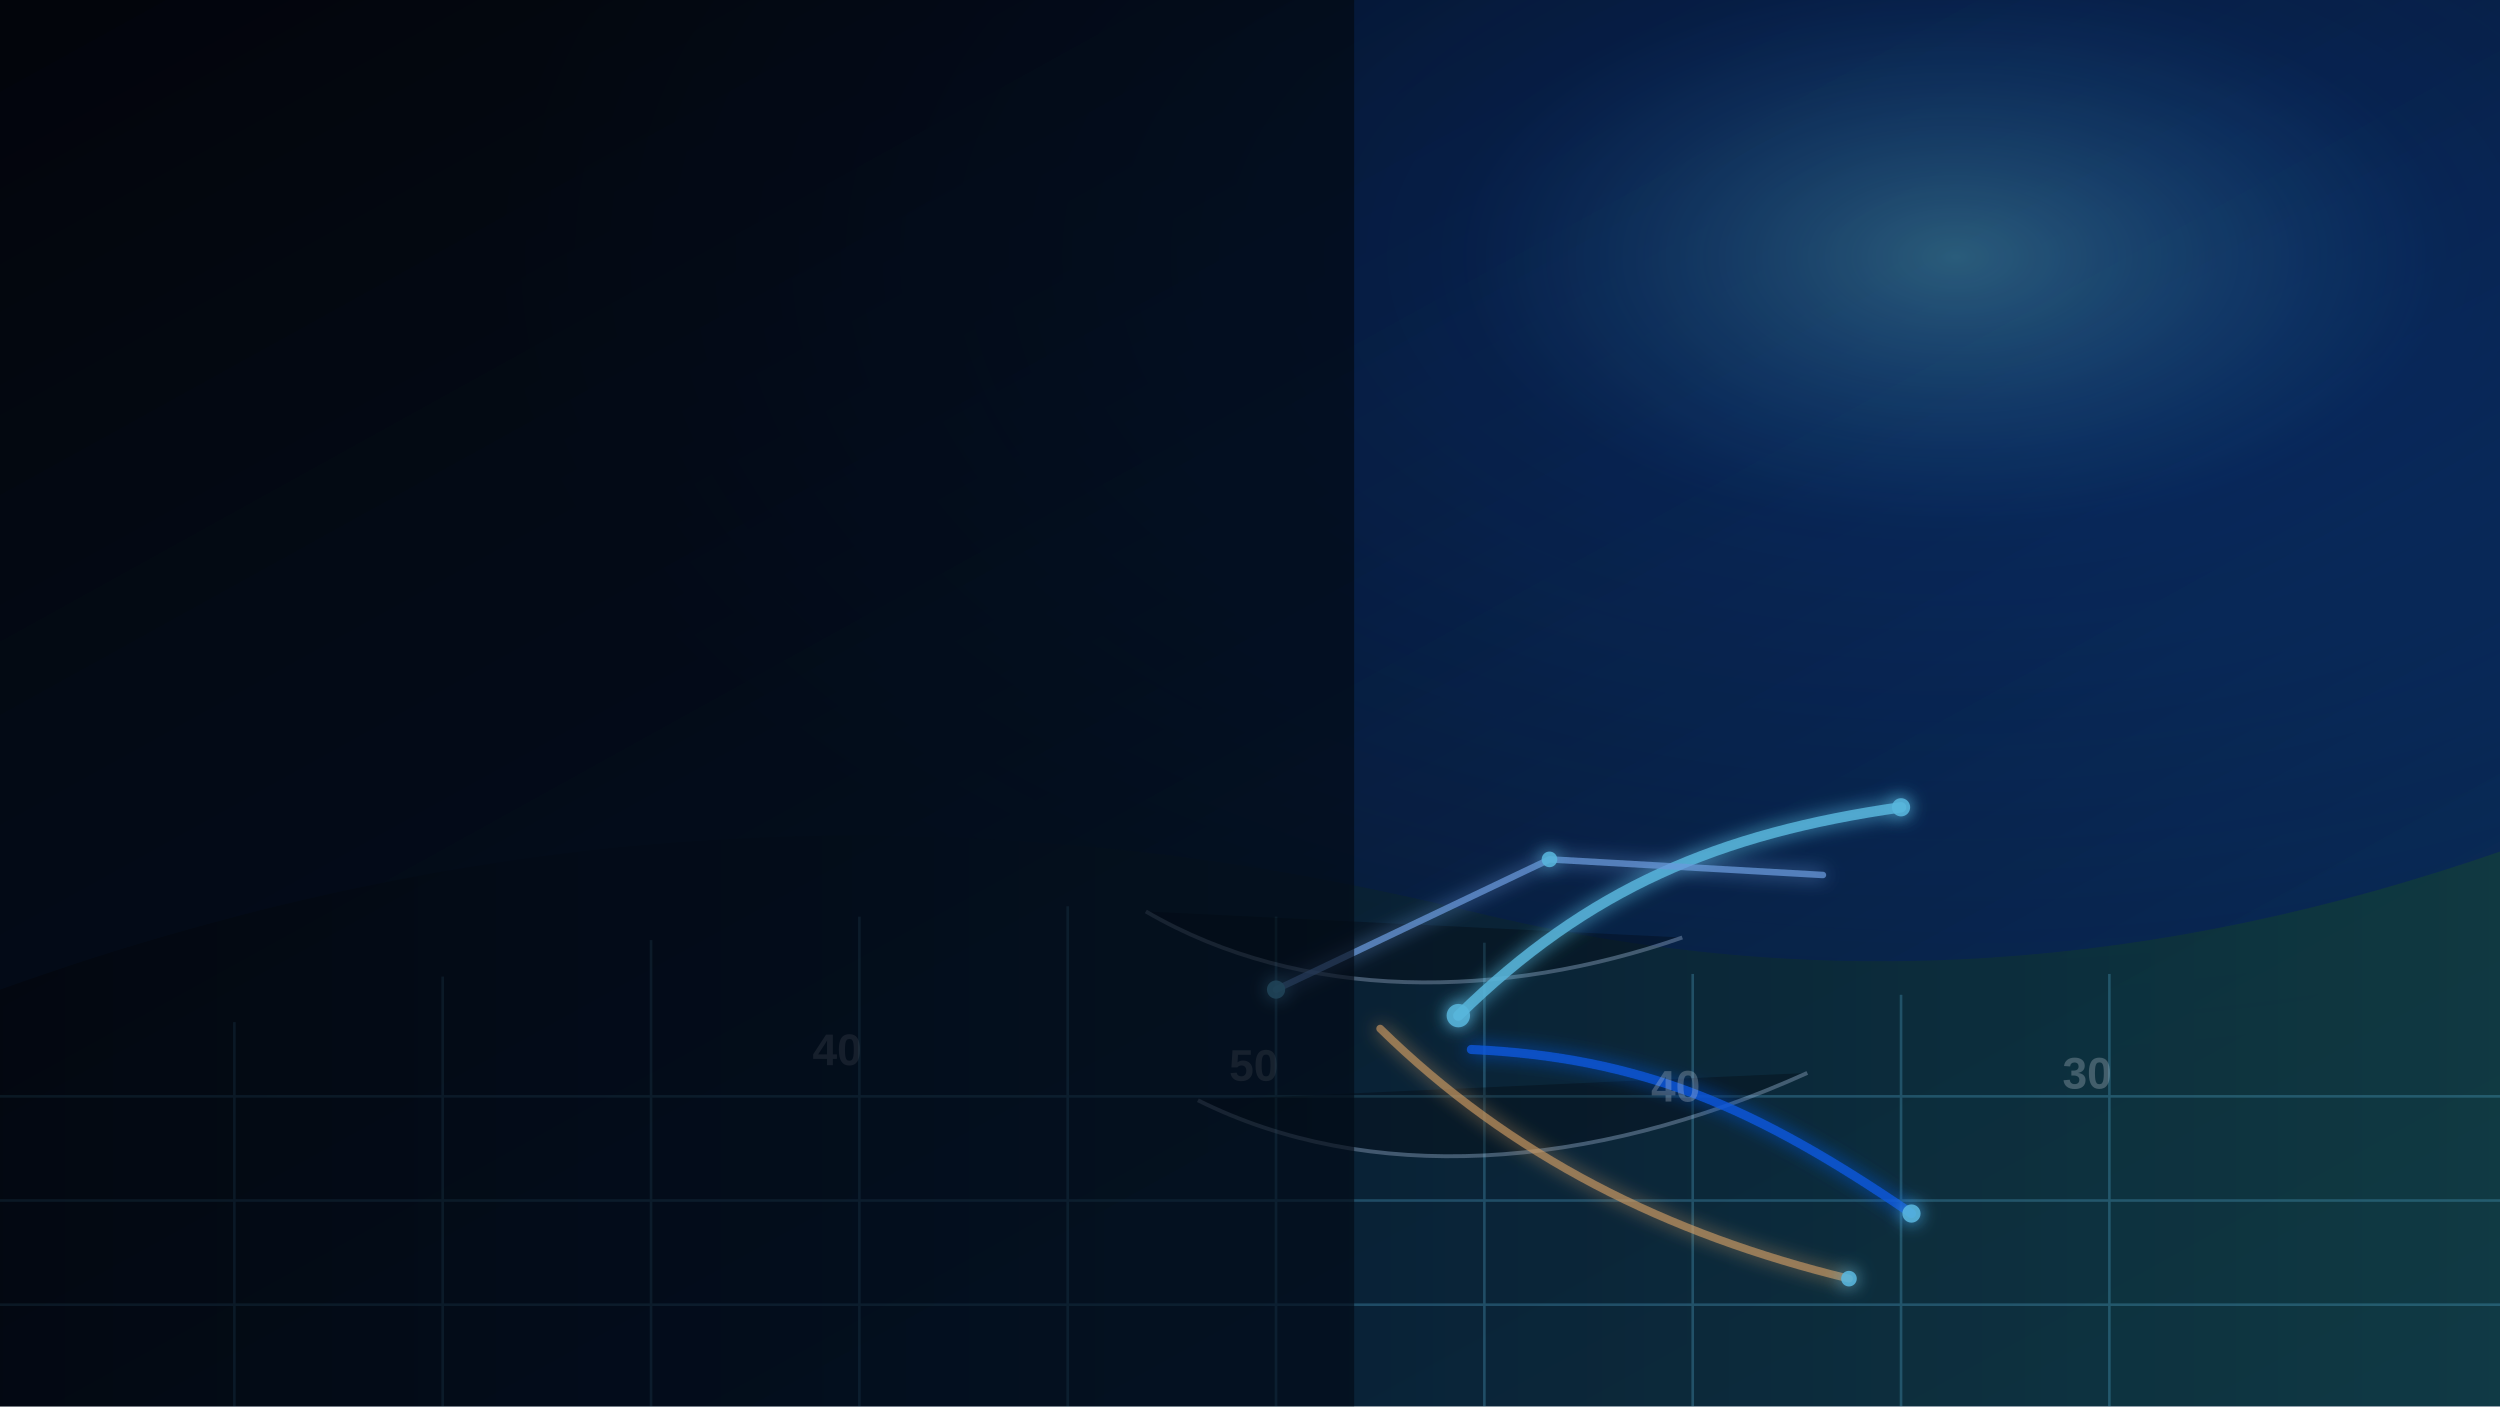
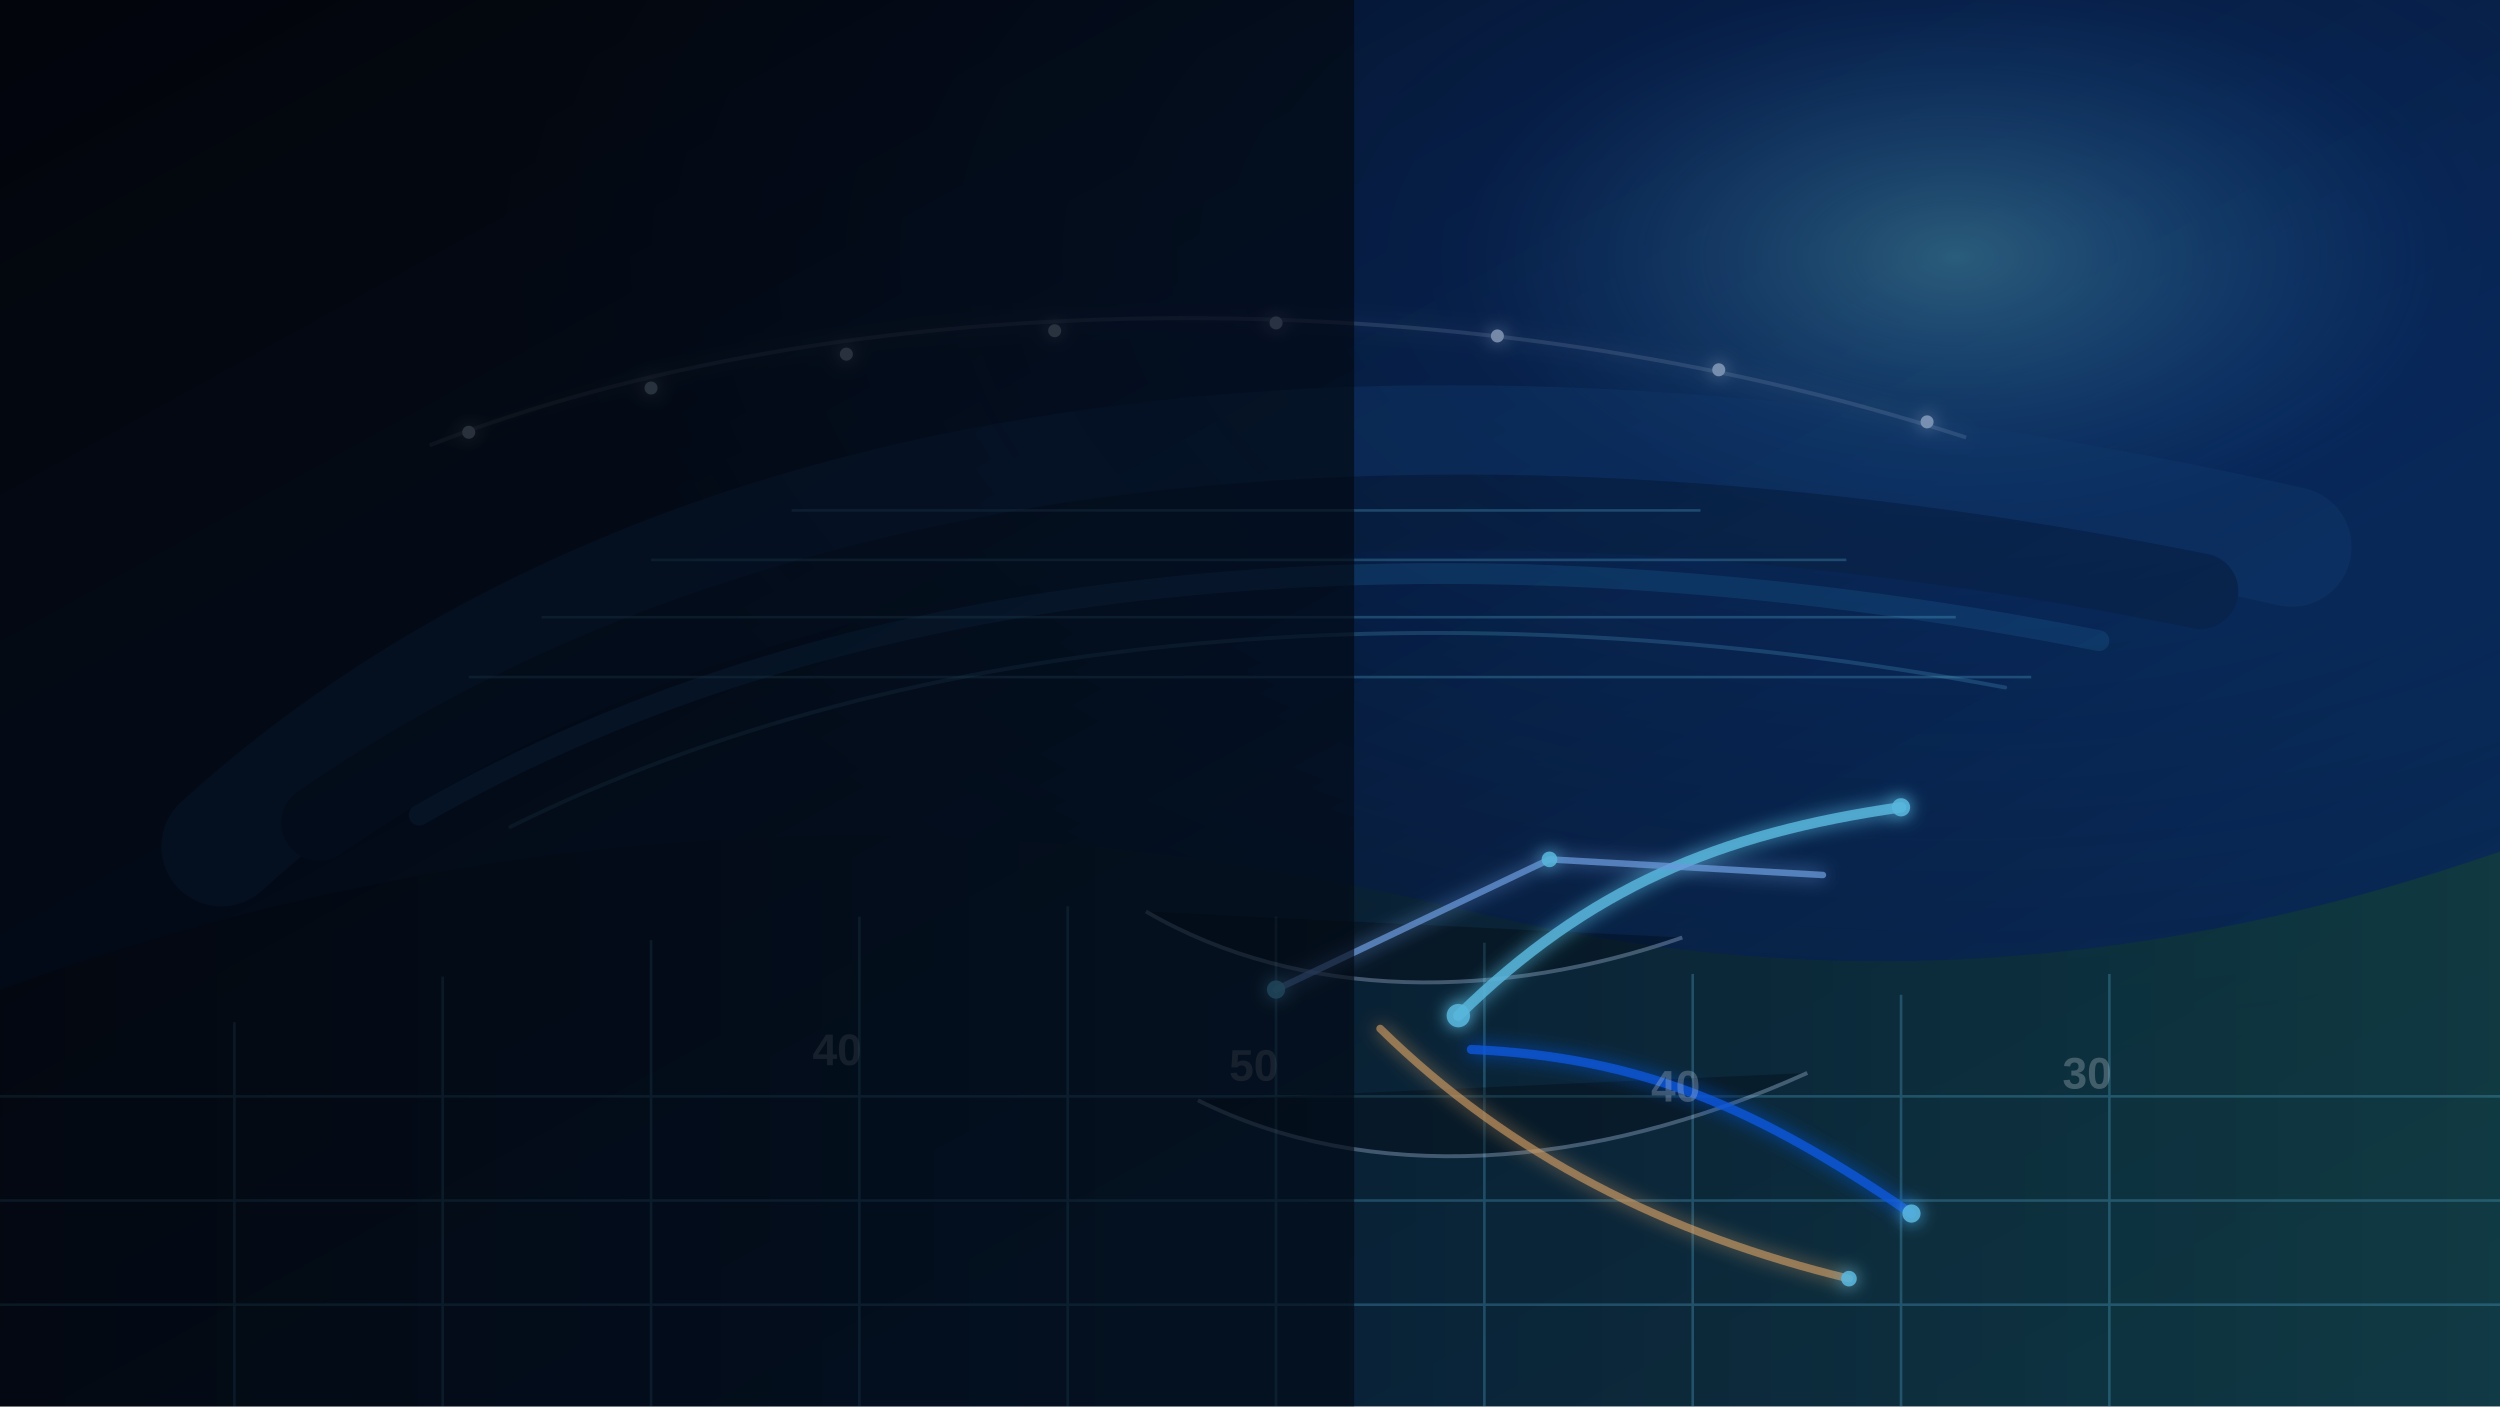
<svg xmlns="http://www.w3.org/2000/svg" viewBox="0 0 1920 1080" role="img" aria-labelledby="title desc">
  <defs>
    <linearGradient id="sky" x1="0" y1="0" x2="1" y2="1">
      <stop offset="0" stop-color="#02050b" />
      <stop offset="0.46" stop-color="#06162e" />
      <stop offset="1" stop-color="#0a2f5f" />
    </linearGradient>
    <linearGradient id="field" x1="0" y1="0" x2="1" y2="0">
      <stop offset="0" stop-color="#02050b" />
      <stop offset="0.38" stop-color="#07182e" />
      <stop offset="1" stop-color="#123d3d" />
    </linearGradient>
    <radialGradient id="light" cx="78%" cy="18%" r="58%">
      <stop offset="0" stop-color="#6bd7ff" stop-opacity="0.44" />
      <stop offset="0.34" stop-color="#0c63ff" stop-opacity="0.18" />
      <stop offset="1" stop-color="#0c63ff" stop-opacity="0" />
    </radialGradient>
    <filter id="glow">
      <feGaussianBlur stdDeviation="7" result="blur" />
      <feMerge>
        <feMergeNode in="blur" />
        <feMergeNode in="SourceGraphic" />
      </feMerge>
    </filter>
  </defs>
  <rect width="1920" height="1080" fill="url(#sky)" />
  <rect width="1920" height="1080" fill="url(#light)" />
+   <g opacity="0.4" fill="none" stroke-linecap="round">
+     <path d="M170 650 C500 350 1050 260 1760 420" stroke="#123f76" stroke-width="92" />
+     <path d="M245 632 C585 396 1080 332 1690 454" stroke="#081d3a" stroke-width="58" />
+     <path d="M322 626 C648 438 1100 392 1612 492" stroke="#1a5a92" stroke-width="16" />
+     <path d="M392 635 C700 482 1112 448 1540 528" stroke="#6bd7ff" stroke-width="3" opacity="0.55" />
+   </g>
+   <g opacity="0.28" stroke="#6bd7ff" stroke-width="2">
+     <path d="M360 520 L1560 520" />
+     <path d="M416 474 L1502 474" />
+     <path d="M500 430 L1418 430" />
+     <path d="M608 392 L1306 392" />
+   </g>
+   <g filter="url(#glow)" opacity="0.65">
+     <circle cx="360" cy="332" r="5" fill="#d4e5ff" />
+     <circle cx="500" cy="298" r="5" fill="#d4e5ff" />
+     <circle cx="650" cy="272" r="5" fill="#d4e5ff" />
+     <circle cx="810" cy="254" r="5" fill="#d4e5ff" />
+     <circle cx="980" cy="248" r="5" fill="#d4e5ff" />
+     <circle cx="1150" cy="258" r="5" fill="#d4e5ff" />
+     <circle cx="1320" cy="284" r="5" fill="#d4e5ff" />
+     <circle cx="1480" cy="324" r="5" fill="#d4e5ff" />
+     <path d="M330 342 C640 220 1110 206 1510 336" fill="none" stroke="#d4e5ff" stroke-width="3" opacity="0.24" />
+   </g>
  <path d="M0 760 C390 620 760 610 1130 700 C1400 766 1660 744 1920 654 L1920 1080 L0 1080 Z" fill="url(#field)" opacity="0.96" />
  <g opacity="0.28" stroke="#6bd7ff" stroke-width="2">
    <path d="M0 842 H1920" />
    <path d="M0 922 H1920" />
    <path d="M0 1002 H1920" />
    <path d="M180 785 V1080" />
    <path d="M340 750 V1080" />
    <path d="M500 722 V1080" />
    <path d="M660 704 V1080" />
    <path d="M820 696 V1080" />
    <path d="M980 704 V1080" />
    <path d="M1140 724 V1080" />
    <path d="M1300 748 V1080" />
    <path d="M1460 764 V1080" />
    <path d="M1620 748 V1080" />
  </g>
  <g opacity="0.34" stroke="#d4e5ff" stroke-width="3">
    <path d="M880 700 C1000 770 1154 768 1292 720" />
    <path d="M920 845 C1050 910 1220 900 1388 824" />
  </g>
  <g filter="url(#glow)" fill="none" stroke-linecap="round" stroke-linejoin="round">
    <path d="M1120 780 C1220 682 1320 640 1460 620" stroke="#6bd7ff" stroke-width="8" opacity="0.84" />
    <path d="M1130 806 C1260 812 1348 850 1468 932" stroke="#0c63ff" stroke-width="7" opacity="0.78" />
    <path d="M1060 790 C1160 888 1280 948 1420 982" stroke="#ffb86b" stroke-width="6" opacity="0.62" />
    <path d="M980 760 L1190 660 L1400 672" stroke="#7fb6ff" stroke-width="5" opacity="0.72" />
  </g>
  <g filter="url(#glow)" fill="#6bd7ff" opacity="0.9">
    <circle cx="1120" cy="780" r="9" />
    <circle cx="1460" cy="620" r="7" />
    <circle cx="1468" cy="932" r="7" />
    <circle cx="1420" cy="982" r="6" />
    <circle cx="980" cy="760" r="7" />
    <circle cx="1190" cy="660" r="6" />
  </g>
  <g opacity="0.28" fill="#f7fbff" font-family="Arial, sans-serif" font-size="34" font-weight="700">
    <text x="624" y="818">40</text>
    <text x="944" y="830">50</text>
    <text x="1268" y="846">40</text>
    <text x="1584" y="836">30</text>
  </g>
  <rect width="1040" height="1080" fill="#02050b" opacity="0.66" />
  <rect width="1920" height="1080" fill="url(#sky)" opacity="0.18" />
</svg>
